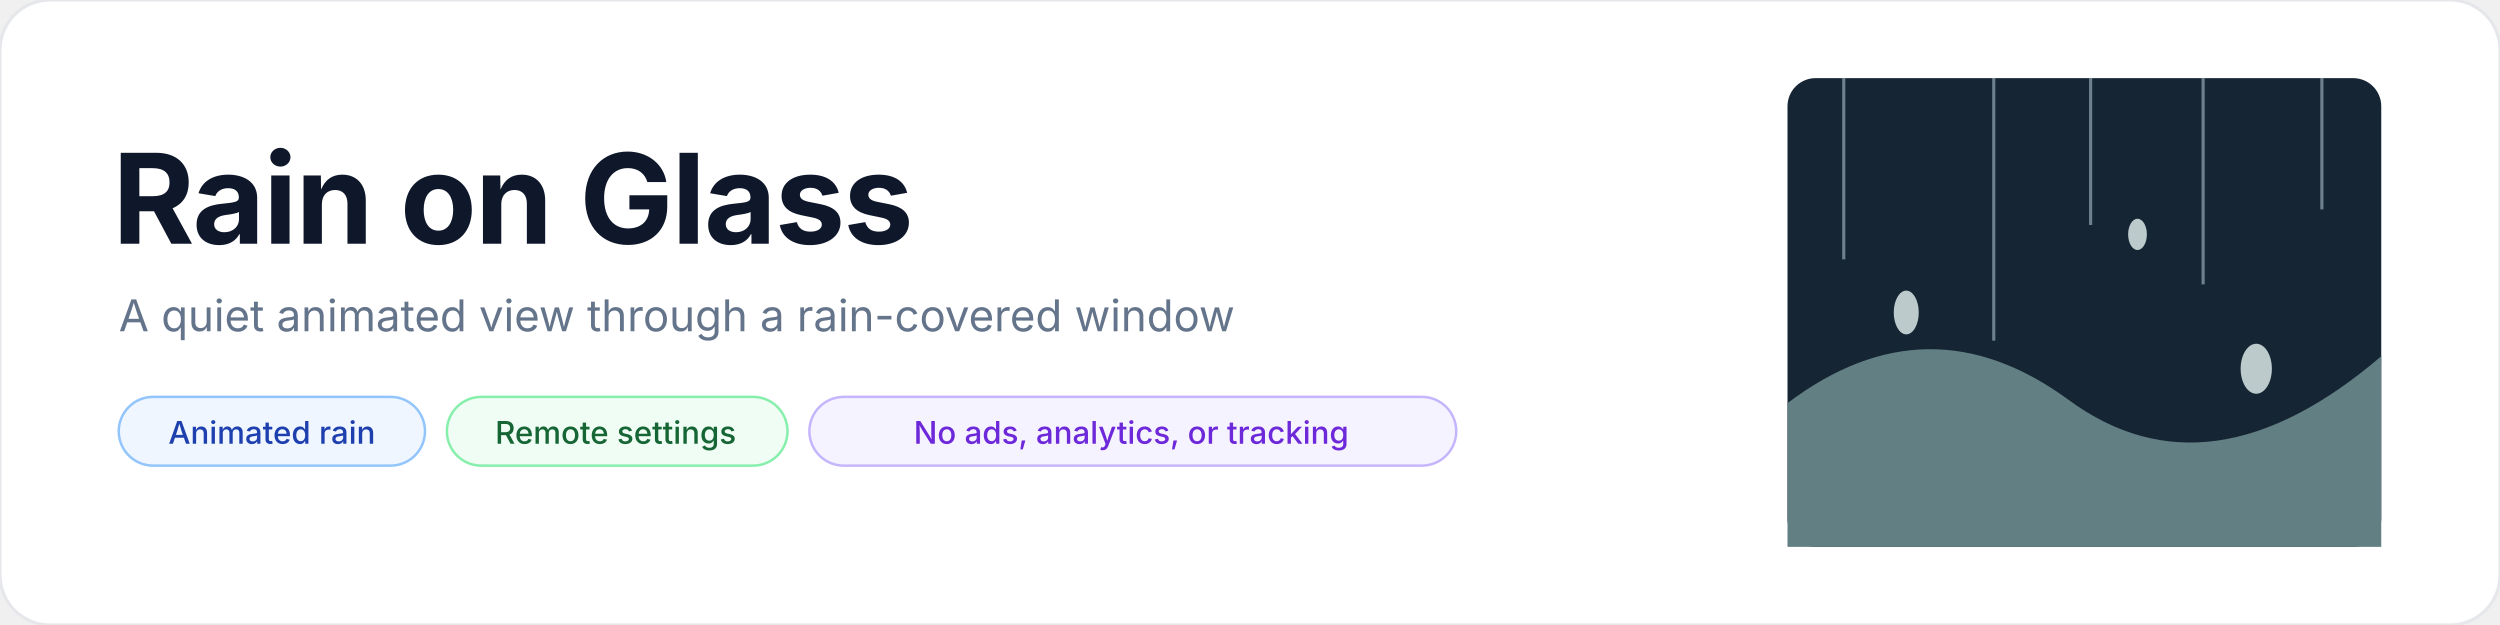
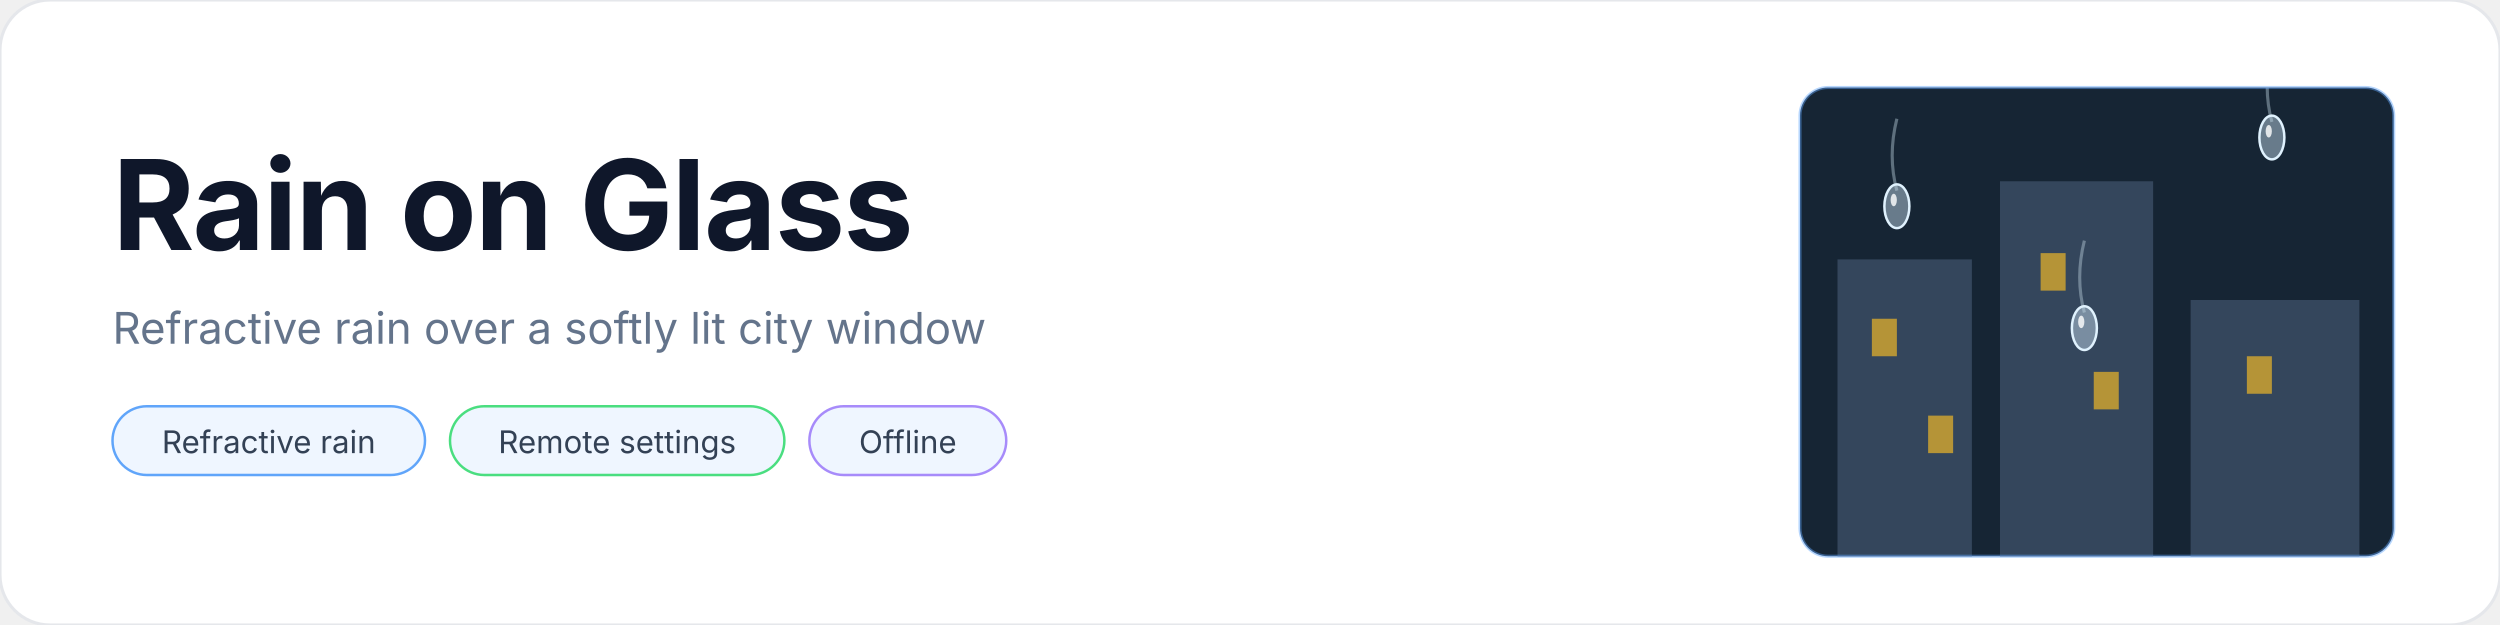
- <svg xmlns="http://www.w3.org/2000/svg" viewBox="0 0 800 200">
+ <svg xmlns="http://www.w3.org/2000/svg" width="800" height="200" viewBox="0 0 800 200">
+   <style>@keyframes rain{0%{transform:translateY(-100px)}100%{transform:translateY(180px)}}.rain{animation:rain 2.4s linear infinite;transform-box:fill-box;transform-origin:center}.second{animation-duration:3.1s;animation-delay:-1.4s}.third{animation-duration:2.8s;animation-delay:-.7s}@media(prefers-reduced-motion:reduce){.rain{animation:none}}</style>
+   <defs>
+     <linearGradient id="bg" x2="1" y2="1">
+       <stop stop-color="#0c0a09" />
+       <stop offset="1" stop-color="#1c1917" />
+     </linearGradient>
+   </defs>
  <rect width="800" height="200" rx="16" fill="#fff" stroke="#e5e7eb" />
-   <text x="36" y="78" fill="#0f172a" font-family="system-ui,-apple-system,'Segoe UI',sans-serif" font-size="40" font-weight="700" letter-spacing="-.5">Rain on Glass</text>
-   <text x="38" y="106" fill="#64748b" font-family="system-ui,-apple-system,'Segoe UI',sans-serif" font-size="14">A quiet animated view through a rain-covered window</text>
-   <g font-family="system-ui,-apple-system,'Segoe UI',sans-serif" font-size="10" font-weight="500" text-anchor="middle">
-     <rect x="38" y="127" width="98" height="22" rx="11" fill="#eff6ff" stroke="#93c5fd" stroke-width=".8" />
-     <text x="87" y="142" fill="#1e40af">Animated rain</text>
-     <rect x="143" y="127" width="109" height="22" rx="11" fill="#f0fdf4" stroke="#86efac" stroke-width=".8" />
-     <text x="197" y="142" fill="#166534">Remote settings</text>
-     <rect x="259" y="127" width="207" height="22" rx="11" fill="#f5f3ff" stroke="#c4b5fd" stroke-width=".8" />
-     <text x="362" y="142" fill="#6d28d9">No ads, analytics, or tracking</text>
+   <g font-family="system-ui,-apple-system,Segoe UI,sans-serif">
+     <text x="36" y="80" fill="#0f172a" font-size="40" font-weight="700" letter-spacing="-.5">Rain on Glass</text>
+     <text x="36" y="110" fill="#64748b" font-size="14">Refractive rain over a softly lit city window</text>
+     <rect x="36" y="130" width="100" height="22" rx="11" fill="#eff6ff" stroke="#60a5fa" stroke-width=".8" />
+     <text x="86.0" y="145" font-size="10" fill="#334155" text-anchor="middle">Refractive rain</text>
+     <rect x="144" y="130" width="107" height="22" rx="11" fill="#eff6ff" stroke="#4ade80" stroke-width=".8" />
+     <text x="197.5" y="145" font-size="10" fill="#334155" text-anchor="middle">Remote settings</text>
+     <rect x="259" y="130" width="63" height="22" rx="11" fill="#eff6ff" stroke="#a78bfa" stroke-width=".8" />
+     <text x="290.5" y="145" font-size="10" fill="#334155" text-anchor="middle">Offline</text>
  </g>
-   <g transform="translate(572 25)">
+   <g transform="translate(576 28) scale(1)">
+     <defs>
+       <clipPath id="window">
+         <rect width="190" height="150" rx="9" />
+       </clipPath>
+     </defs>
    <rect width="190" height="150" rx="9" fill="#162534" />
-     <path d="M0 104 Q45 70 90 103 T190 89 V150 H0Z" fill="#627f83" />
-     <g fill="#e7f4f3" opacity=".8">
-       <ellipse cx="38" cy="75" rx="4" ry="7" />
-       <ellipse cx="112" cy="50" rx="3" ry="5" />
-       <ellipse cx="150" cy="93" rx="5" ry="8" />
+     <g clip-path="url(#window)">
+       <g fill="#34465c">
+         <rect x="12" y="55" width="43" height="95" />
+         <rect x="64" y="30" width="49" height="120" />
+         <rect x="125" y="68" width="54" height="82" />
+       </g>
+       <g fill="#fbbf24" opacity=".65">
+         <rect x="23" y="74" width="8" height="12" />
+         <rect x="41" y="105" width="8" height="12" />
+         <rect x="77" y="53" width="8" height="12" />
+         <rect x="94" y="91" width="8" height="12" />
+         <rect x="143" y="86" width="8" height="12" />
+       </g>
+       <g class="rain">
+         <path d="M31 10q-3 12 0 23" stroke="#b6cbd6" opacity=".45" fill="none" />
+         <ellipse cx="31" cy="38" rx="4" ry="7" fill="#cce4f4" fill-opacity=".45" stroke="#e0f2fe" stroke-width=".8" />
+         <ellipse cx="30" cy="36" rx="1" ry="2" fill="#fff" opacity=".8" />
+       </g>
+       <g class="rain second">
+         <path d="M91 49q-3 12 0 23" stroke="#b6cbd6" opacity=".45" fill="none" />
+         <ellipse cx="91" cy="77" rx="4" ry="7" fill="#cce4f4" fill-opacity=".45" stroke="#e0f2fe" stroke-width=".8" />
+         <ellipse cx="90" cy="75" rx="1" ry="2" fill="#fff" opacity=".8" />
+       </g>
+       <g class="rain third">
+         <path d="M151 -12q-3 12 0 23" stroke="#b6cbd6" opacity=".45" fill="none" />
+         <ellipse cx="151" cy="16" rx="4" ry="7" fill="#cce4f4" fill-opacity=".45" stroke="#e0f2fe" stroke-width=".8" />
+         <ellipse cx="150" cy="14" rx="1" ry="2" fill="#fff" opacity=".8" />
+       </g>
    </g>
-     <g stroke="#b6cbd6" stroke-width="1" opacity=".55">
-       <path d="M18 0v58M66 0v84M97 0v47M133 0v66M171 0v42" />
-     </g>
+     <rect width="190" height="150" rx="9" fill="none" stroke="#60a5fa" opacity=".45" />
  </g>
</svg>
